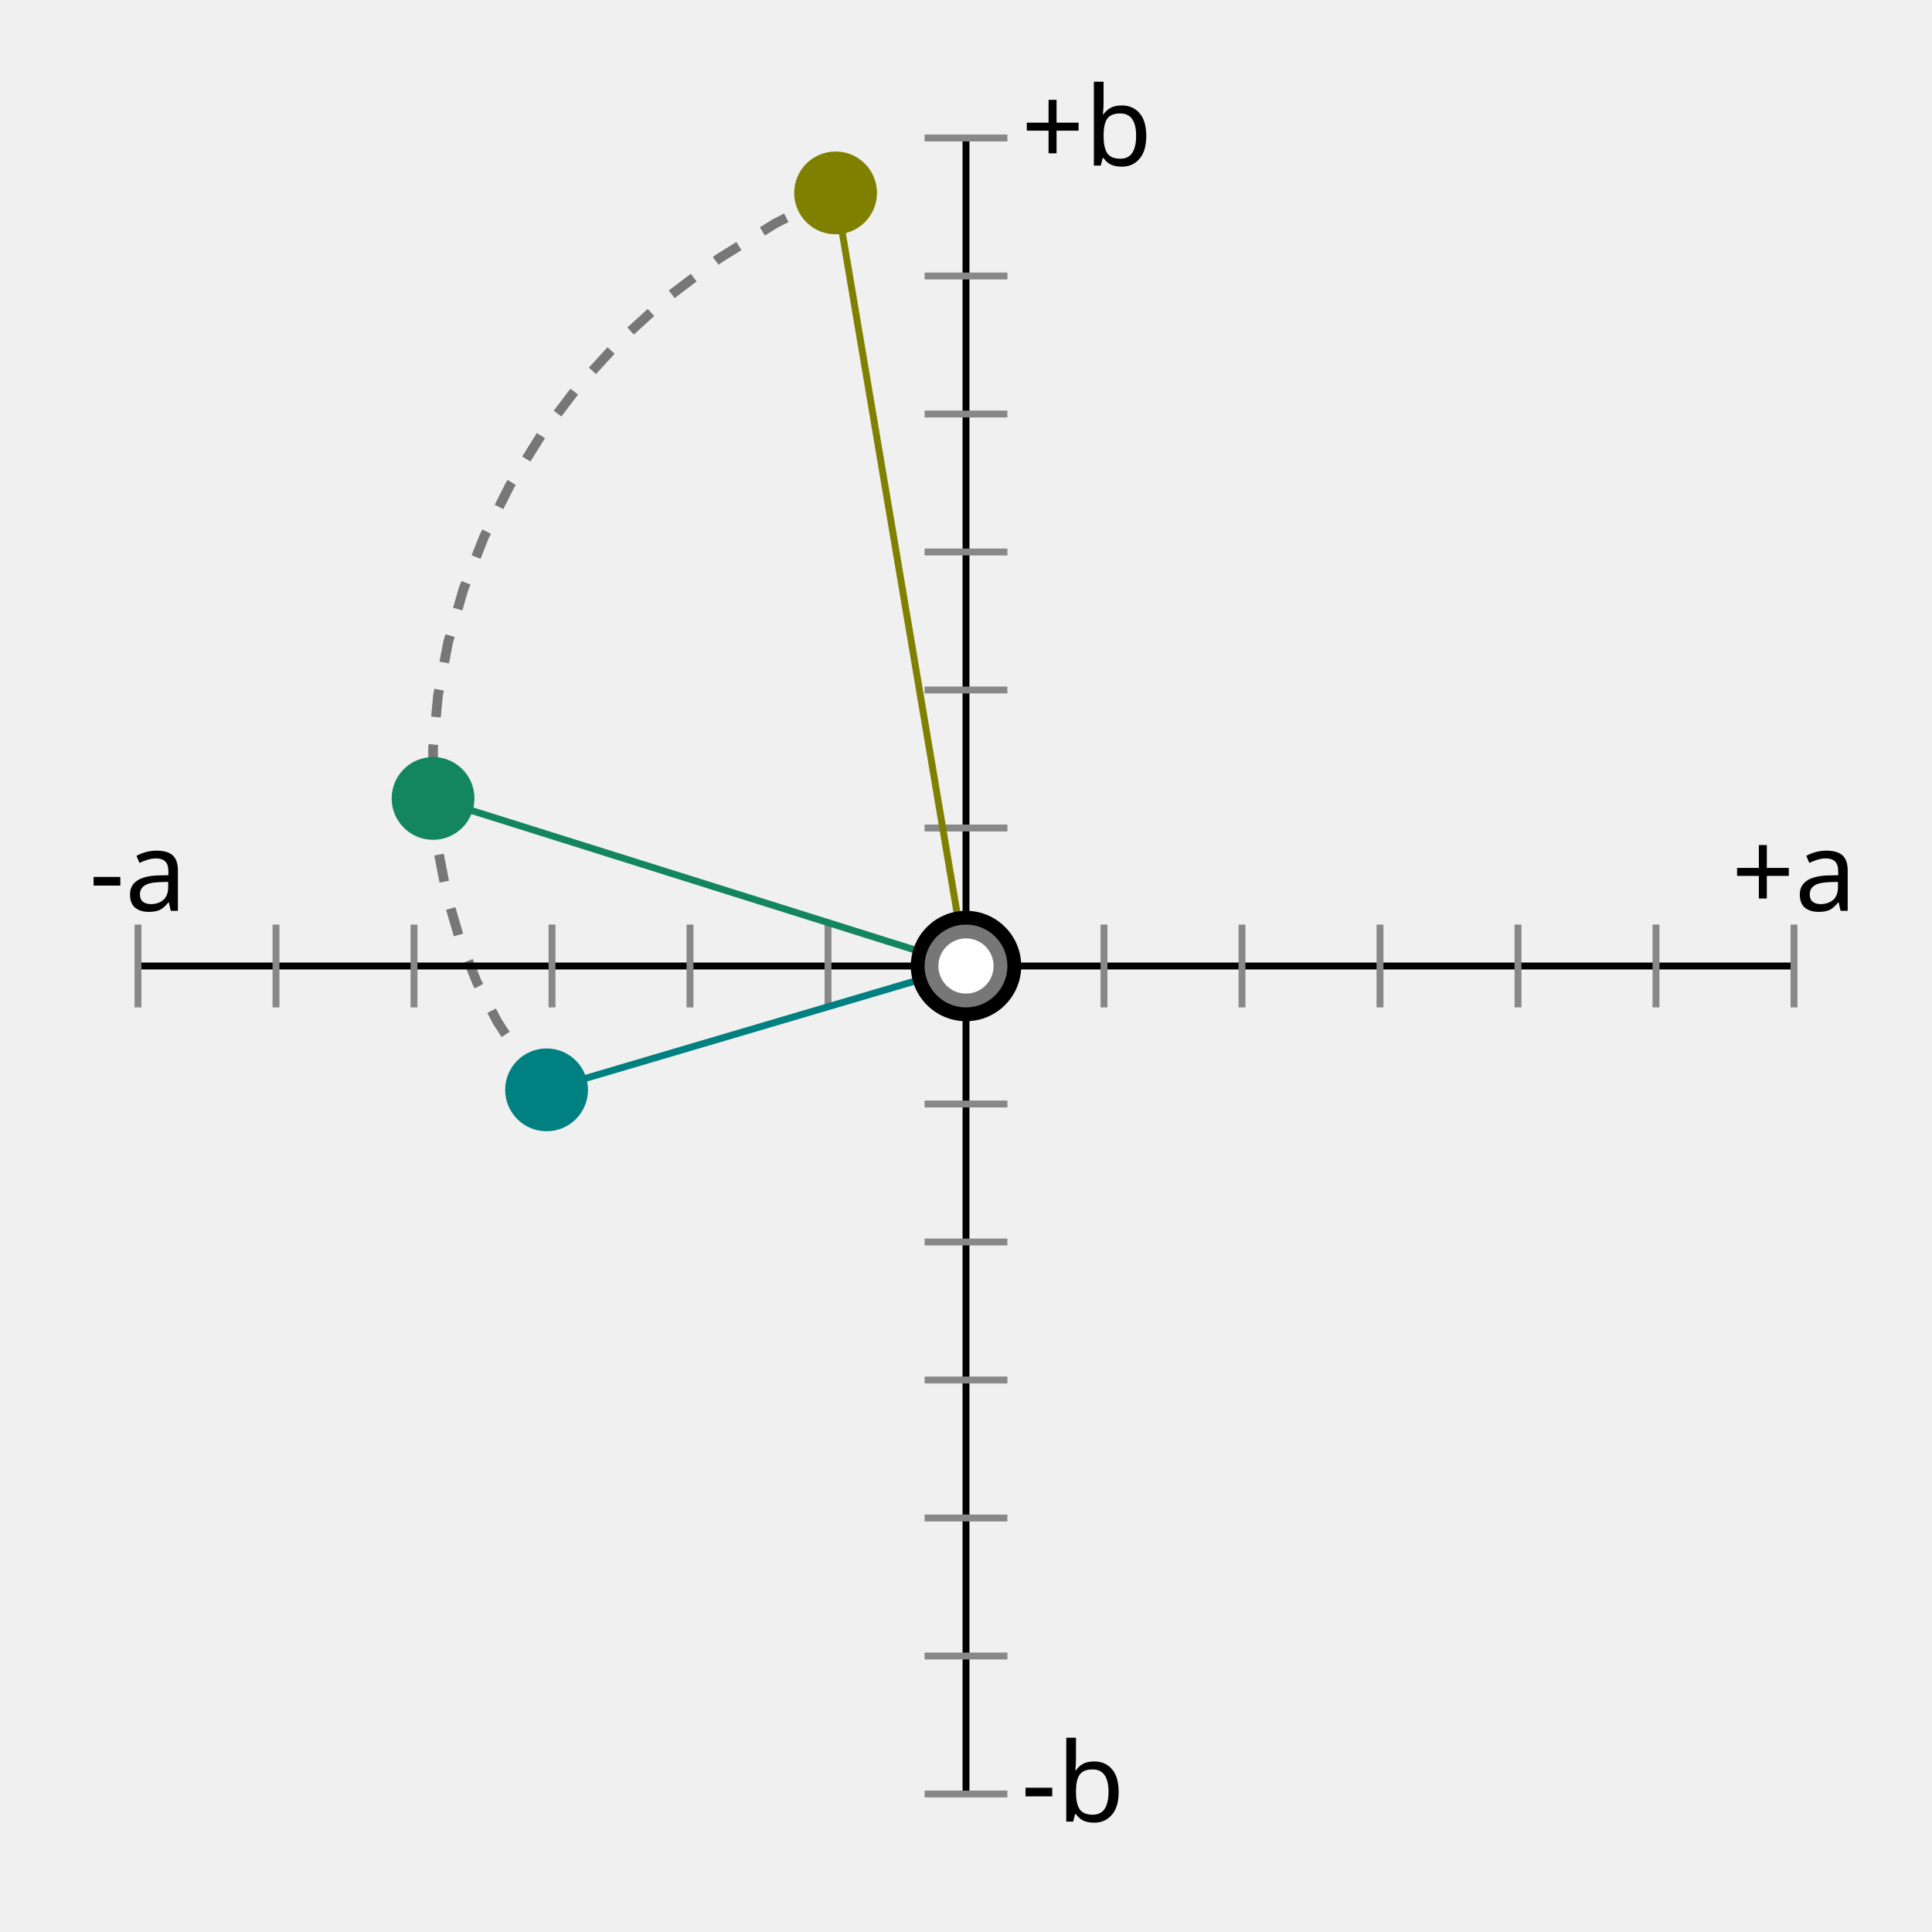
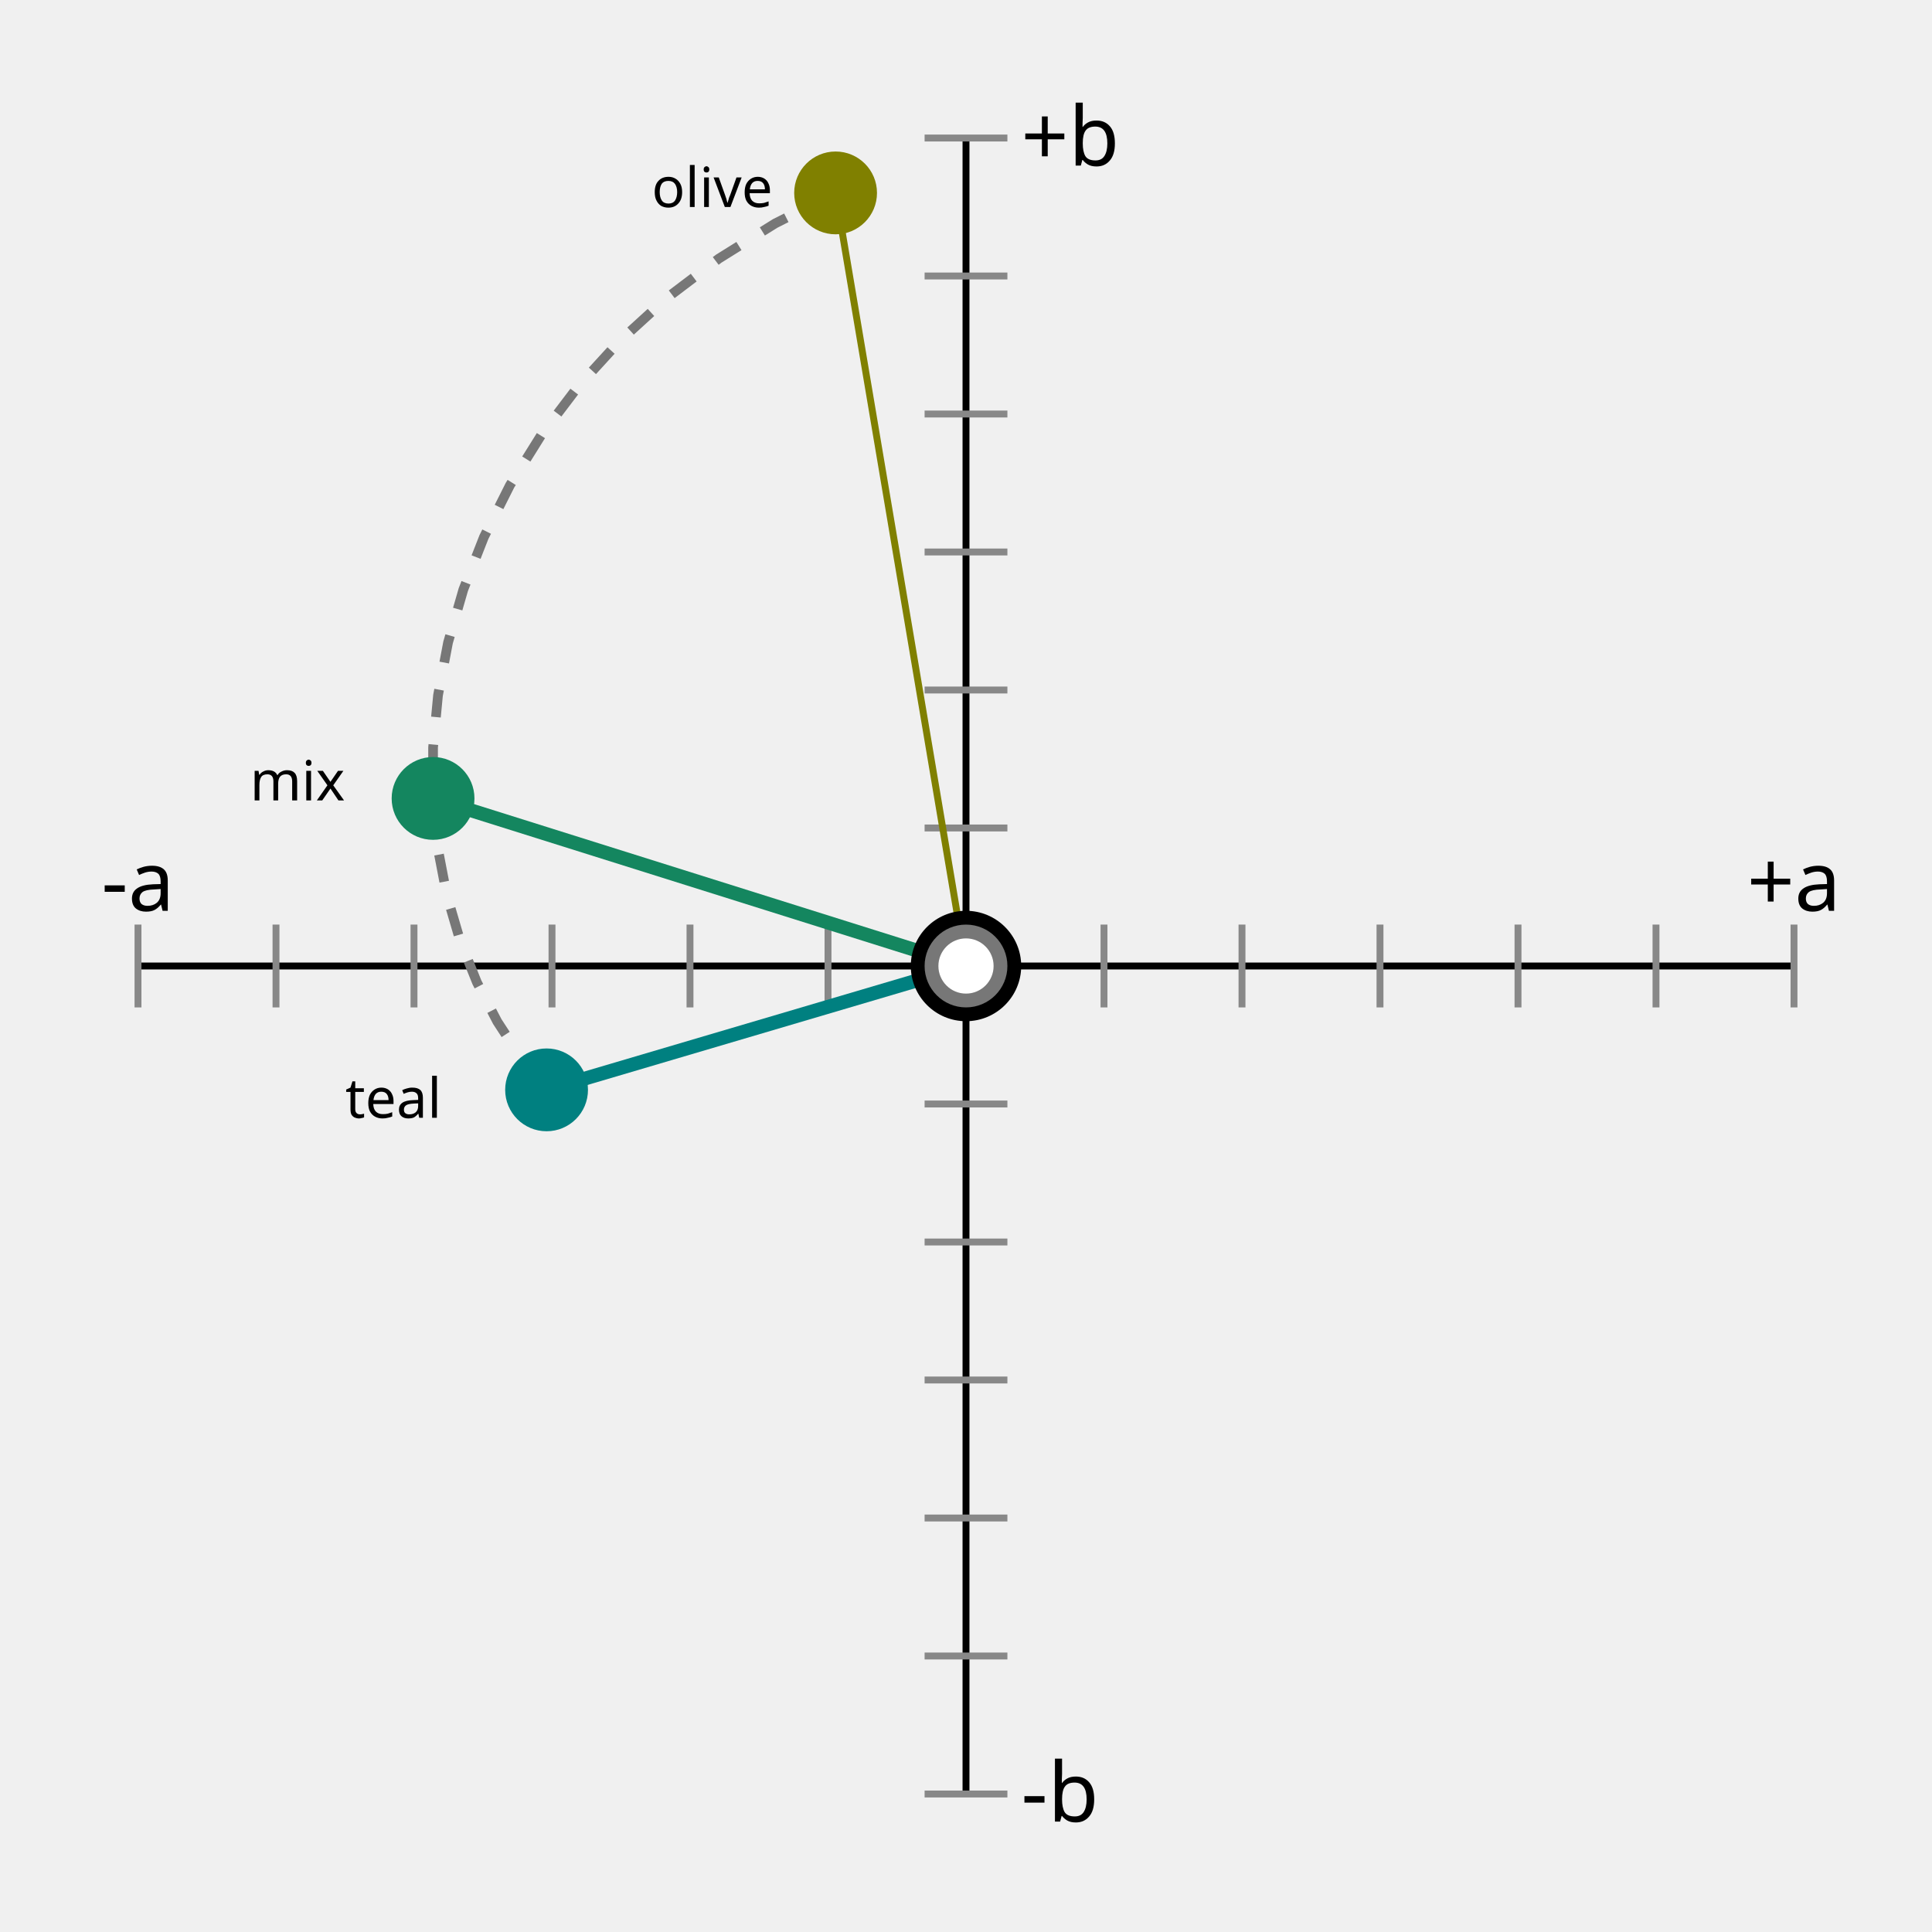
- <svg xmlns="http://www.w3.org/2000/svg" viewBox="-70 -70 140 140" overflow="visible">
-   <g fill="none" stroke="black" stroke-width="0.5">
-     <polyline stroke="#777" stroke-width="0.7" stroke-dasharray="2" points="-9.45,-56.021 -13.834,-53.806 -17.913,-51.26 -21.665,-48.418 -25.068,-45.317 -28.106,-41.994 -30.768,-38.49 -33.044,-34.843 -34.929,-31.093 -36.425,-27.279 -37.533,-23.441 -38.26,-19.615 -38.618,-15.837 -38.619,-12.143 -38.281,-8.564 -37.622,-5.132 -36.667,-1.872 -35.439,1.188 -33.964,4.029 -32.272,6.63" />
-     <polyline points="0 -60 0 60" />
-     <polyline points="-60 0 60 0" />
-     <g stroke="#888">
-       <path d="M-3,-60 h6 M-3,-50 h6 M-3,-40 h6 M-3,-30 h6 M-3,-20 h6 M-3,-10 h6 M-3,10 h6 M-3,20 h6 M-3,30 h6 M-3,40 h6 M-3,50 h6 M-3,60 h6" />
-       <path d="M60,-3 v6 M50,-3 v6 M40,-3 v6 M30,-3 v6 M20,-3 v6 M10,-3 v6 M-10,-3 v6 M-20,-3 v6 M-30,-3 v6 M-40,-3 v6 M-50,-3 v6 M-60,-3 v6" />
+ <svg xmlns="http://www.w3.org/2000/svg" viewBox="-70 -70 140 140" overflow="visible" font-family="sans-serif">
+   <defs>
+     <g id="axis-with-ticks" fill="none" stroke-width="0.5">
+       <path stroke="black" d="M0,0 L0,60" />
+       <path stroke="#888" d=" M-3,10 h6 M-3,20 h6 M-3,30 h6 M-3,40 h6 M-3,50 h6 M-3,60 h6 " />
    </g>
-     <polyline stroke="teal" points="0,0 -30.393,8.975" />
-     <polyline stroke="olive" points="0,0 -9.45,-56.021" />
-     <polyline stroke="rgb(7.738% 52.573% 37.321%)" points="0,0 -38.619,-12.143" />
+   </defs>
+   <use href="#axis-with-ticks" transform="rotate(0)" />
+   <use href="#axis-with-ticks" transform="rotate(90)" />
+   <use href="#axis-with-ticks" transform="rotate(180)" />
+   <use href="#axis-with-ticks" transform="rotate(270)" />
+   <path fill="none" stroke="#777" stroke-width="0.7" stroke-dasharray="2" d=" M -9.45,-56.021 -13.834,-53.806 -17.913,-51.26 -21.665,-48.418 -25.068,-45.317 -28.106,-41.994 -30.768,-38.49 -33.044,-34.843 -34.929,-31.093 -36.425,-27.279 -37.533,-23.441 -38.26,-19.615 -38.618,-15.837 -38.619,-12.143 -38.281,-8.564 -37.622,-5.132 -36.667,-1.872 -35.439,1.188 -33.964,4.029 -32.272,6.63" />
+   <polyline stroke="teal" points="0,0 -30.393,8.975" />
+   <polyline stroke="olive" points="0,0 " />
+   <polyline stroke="rgb(7.738% 52.573% 37.321%)" points="0,0 -38.619,-12.143" />
+   <g stroke-width="0.5">
+     <g style="color:teal;">
+       <path stroke="currentcolor" d="M0,0 L-30.393,8.975" />
+       <circle fill="currentcolor" r="3" cx="-30.393" cy="8.975" />
+     </g>
+     <g style="color:olive;">
+       <path stroke="currentcolor" d="M0,0 L-9.45,-56.021" />
+       <circle fill="currentcolor" r="3" cx="-9.45" cy="-56.021" />
+     </g>
+     <g style="color:rgb(7.738% 52.573% 37.321%);">
+       <path stroke="currentcolor" d="M0,0 L-38.619,-12.143" />
+       <circle fill="currentcolor" r="3" cx="-38.619" cy="-12.143" />
+     </g>
  </g>
-   <g stroke="none" stroke-width="0.5">
-     <circle r="3" cx="-30.393" cy="8.975" fill="teal" />
-     <circle r="3" cx="-9.45" cy="-56.021" fill="olive" />
-     <circle r="3" cx="-38.619" cy="-12.143" fill="rgb(7.738% 52.573% 37.321%)" />
+   <g stroke="none">
+     <circle r="4" />
+     <circle r="3" fill="#777" />
+     <circle r="2" fill="#fff" />
  </g>
-   <circle r="4" />
-   <circle r="3" fill="#777" />
-   <circle r="2" fill="#fff" />
-   <g font-family="sans-serif" font-size="6pt">
+   <g font-size="6px">
    <text x="60" y="-4" text-anchor="middle">+a</text>
    <text x="-60" y="-4" text-anchor="middle">-a</text>
    <text x="4" y="62">-b</text>
    <text x="4" y="-58">+b</text>
  </g>
+   <g font-size="4px">
+     <text x="-38" y="11" text-anchor="end">teal</text>
+     <text x="-14" y="-55" text-anchor="end">olive</text>
+     <text x="-45" y="-12" text-anchor="end">mix</text>
+   </g>
</svg>
